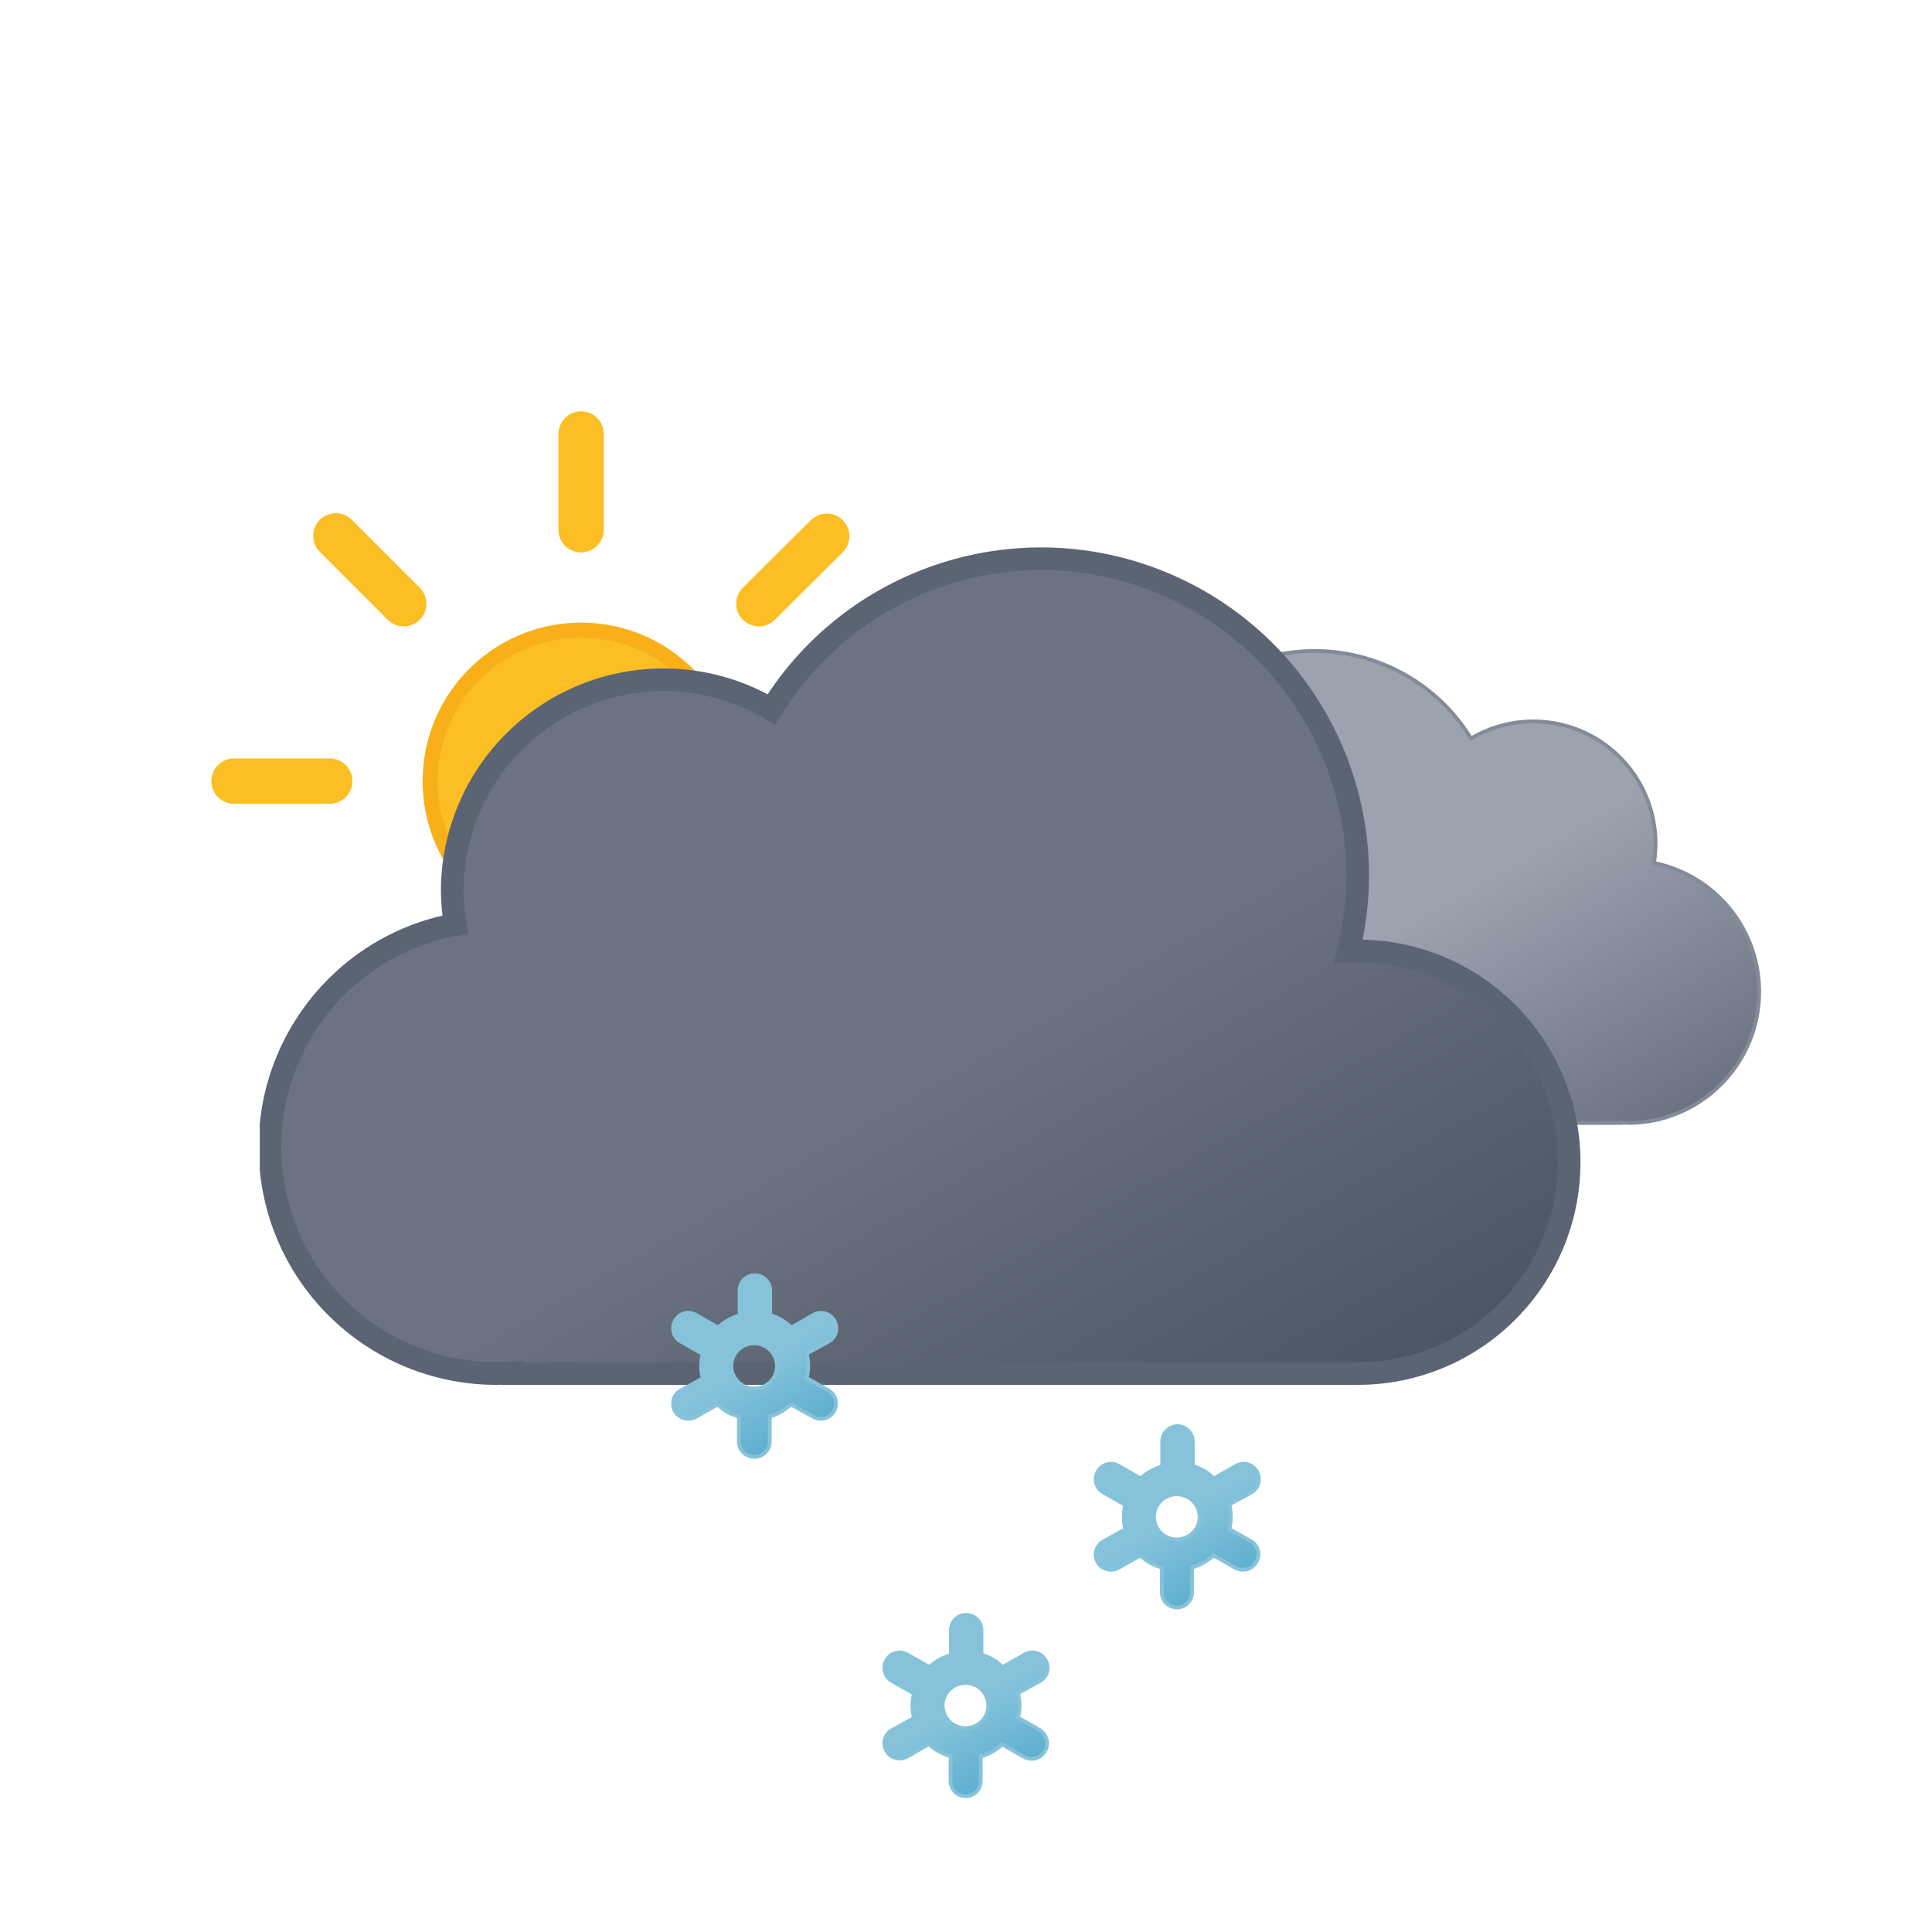
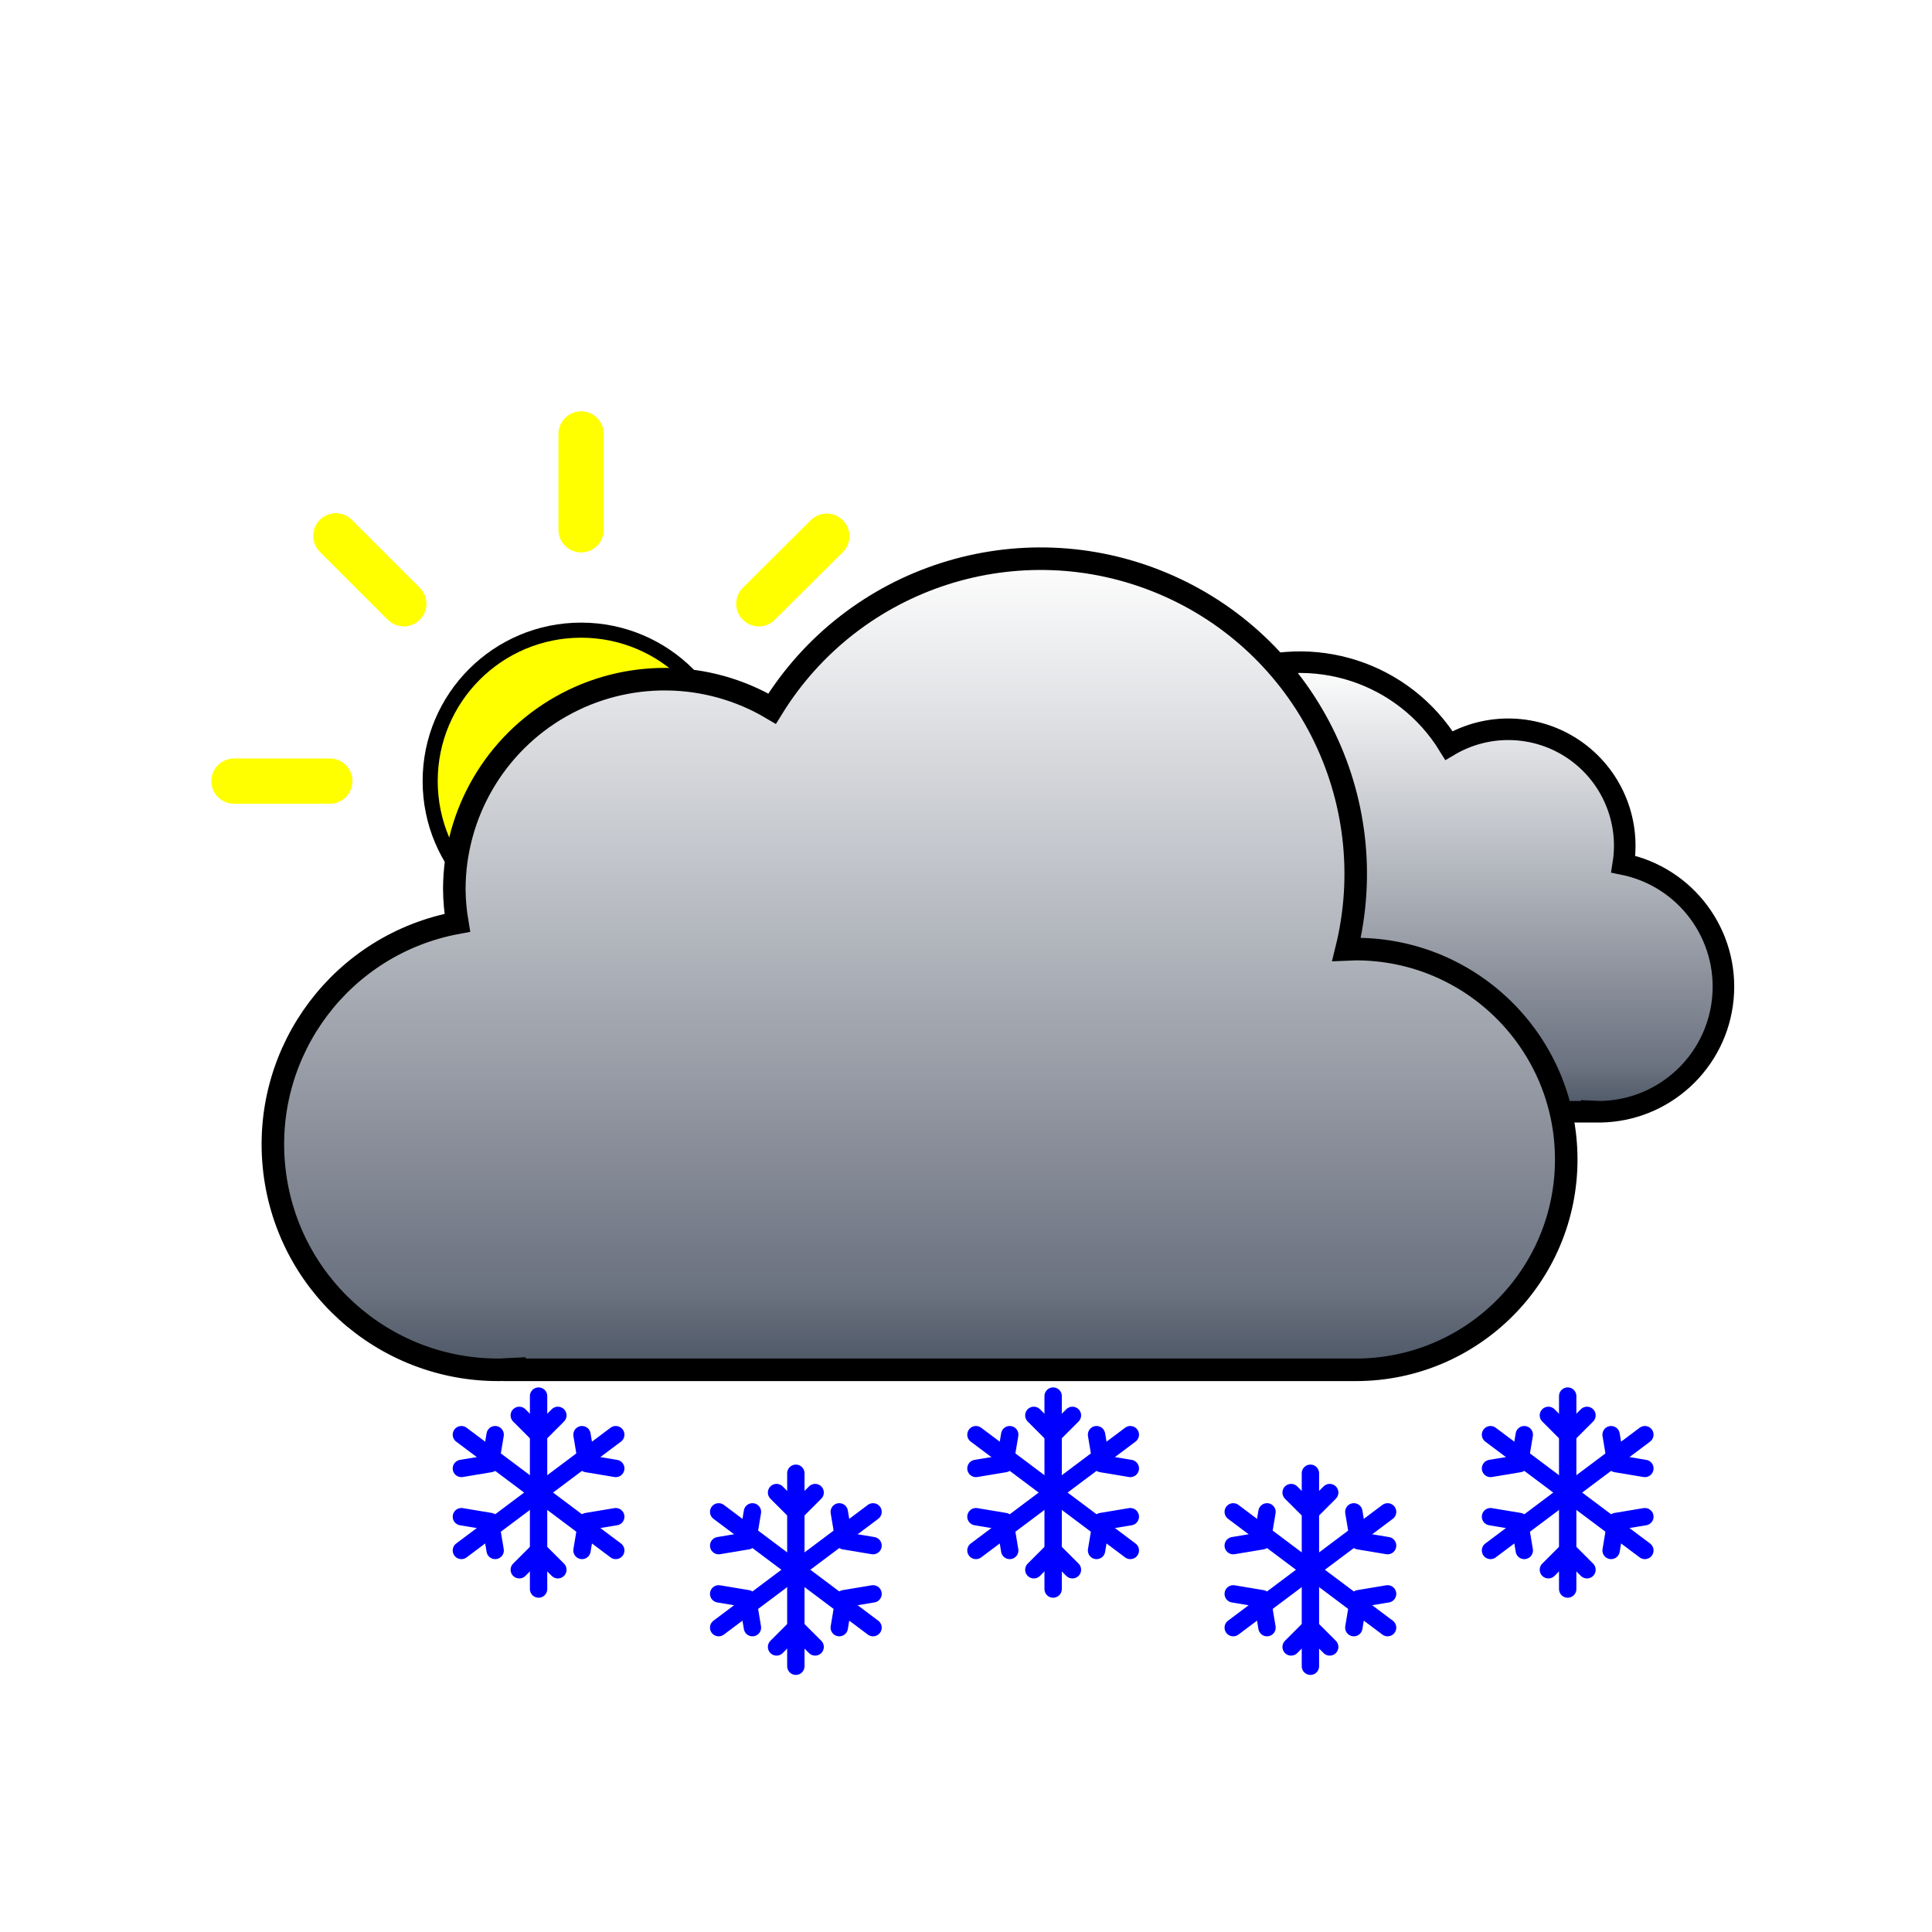
<svg xmlns="http://www.w3.org/2000/svg" xmlns:xlink="http://www.w3.org/1999/xlink" viewBox="0 0 512 512">
  <defs>
-     <linearGradient id="a" x1="52.7" x2="133.4" y1="9.6" y2="149.3" gradientUnits="userSpaceOnUse">
-       <stop offset="0" stop-color="#9ca3af" />
-       <stop offset=".5" stop-color="#9ca3af" />
-       <stop offset="1" stop-color="#6b7280" />
-     </linearGradient>
-     <linearGradient id="b" x1="99.5" x2="232.6" y1="30.7" y2="261.4" gradientUnits="userSpaceOnUse">
-       <stop offset="0" stop-color="#6b7280" />
-       <stop offset=".5" stop-color="#6b7280" />
+     <linearGradient id="cloudGradient" x1="0" y1="0" x2="0" y2="1" gradientUnits="objectBoundingBox">
+       <stop offset="0" stop-color="white" />
+       <stop offset=".9" stop-color="#6b7280" />
      <stop offset="1" stop-color="#4b5563" />
    </linearGradient>
-     <linearGradient id="c" x1="11.4" x2="32.8" y1="5.9" y2="43.1" gradientUnits="userSpaceOnUse">
-       <stop offset="0" stop-color="#86c3db" />
-       <stop offset=".5" stop-color="#86c3db" />
-       <stop offset="1" stop-color="#5eafcf" />
-     </linearGradient>
-     <linearGradient xlink:href="#c" id="d" x1="67.4" x2="88.8" y1="95.9" y2="133.1" />
-     <linearGradient xlink:href="#c" id="e" x1="123.4" x2="144.8" y1="45.9" y2="83.1" />
-     <linearGradient id="f" x1="78" x2="118" y1="63.4" y2="132.7" gradientUnits="userSpaceOnUse">
-       <stop offset="0" stop-color="#fbbf24" />
-       <stop offset=".5" stop-color="#fbbf24" />
-       <stop offset="1" stop-color="#f59e0b" />
-     </linearGradient>
    <symbol id="h" viewBox="0 0 196 196">
-       <circle cx="98" cy="98" r="40" fill="url(#f)" stroke="#f8af18" stroke-miterlimit="10" stroke-width="4" />
-       <path fill="none" stroke="#fbbf24" stroke-linecap="round" stroke-miterlimit="10" stroke-width="12" d="M98 31.4V6m0 184v-25.4M145.1 51l18-17.9M33 163l18-17.9M51 51 33 33m130.1 130.1-18-18M6 98h25.4M190 98h-25.4" />
+       <circle cx="98" cy="98" r="40" fill="yellow" stroke="black" stroke-miterlimit="10" stroke-width="4" />
+       <path fill="none" stroke="yellow" stroke-linecap="round" stroke-miterlimit="10" stroke-width="12" d="M98 31.4V6m0 184v-25.4M145.1 51l18-17.9M33 163l18-17.9M51 51 33 33m130.1 130.1-18-18M6 98h25.4M190 98h-25.4" />
    </symbol>
-     <symbol id="j" viewBox="0 0 200.3 126.1">
-       <path fill="url(#a)" stroke="#848b98" stroke-miterlimit="10" d="M.5 93.2a32.4 32.4 0 0032.4 32.4h129.8v-.1l2.3.1a34.8 34.8 0 006.5-68.9 32.4 32.4 0 00-48.5-33 48.6 48.6 0 00-88.6 37.1h-1.5A32.4 32.4 0 00.5 93.1Z" />
+     <symbol id="j" viewBox="0 0 210.3 126.1">
+       <path fill="url(#cloudGradient)" stroke="black" stroke-miterlimit="10" stroke-width="6" d="M.5 93.2a32.4 32.4 0 0032.4 32.4h129.8v-.1l2.3.1a34.8 34.8 0 006.5-68.9 32.4 32.4 0 00-48.5-33 48.6 48.6 0 00-88.6 37.1h-1.5A32.4 32.4 0 00.5 93.1Z" />
    </symbol>
-     <symbol id="k" viewBox="0 0 350 222">
-       <path fill="url(#b)" stroke="#5b6472" stroke-miterlimit="10" stroke-width="6" d="m291 107-2.5.1A83.9 83.9 0 00135.6 43 56 56 0 0051 91a56.6 56.6 0 00.8 9A60 60 0 0063 219l4-.2v.2h224a56 56 0 000-112Z" />
+     <symbol id="k" viewBox="0 0 350 223">
+       <path fill="url(#cloudGradient)" stroke="black" stroke-miterlimit="10" stroke-width="6" d="m291 107-2.5.1A83.9 83.9 0 00135.6 43 56 56 0 0051 91a56.6 56.6 0 00.8 9A60 60 0 0063 219l4-.2v.2h224a56 56 0 000-112Z" />
    </symbol>
    <symbol id="i" viewBox="0 0 398 222">
      <use xlink:href="#j" width="200.3" height="126.1" transform="translate(198 27)" />
      <use xlink:href="#k" width="350" height="222" />
    </symbol>
    <symbol id="g" viewBox="0 0 410.8 258">
      <use xlink:href="#h" width="196" height="196" />
      <use xlink:href="#i" width="398" height="222" transform="translate(12.84 36)" />
    </symbol>
-     <symbol id="l" viewBox="0 0 156.2 139">
-       <path fill="url(#c)" stroke="#86c3db" stroke-miterlimit="10" d="m41.7 31-5.8-3.3a13.7 13.7 0 000-6.5l5.8-3.2a4 4 0 001.5-5.5 4 4 0 00-5.6-1.5l-5.8 3.3a13.6 13.6 0 00-2.6-2 13.8 13.8 0 00-3-1.3V4.5a4 4 0 00-8.1 0v6.6a14.3 14.3 0 00-5.7 3.2L6.6 11A4 4 0 001 12.5 4 4 0 002.5 18l5.8 3.3a13.7 13.7 0 000 6.5L2.5 31A4 4 0 001 36.5a4 4 0 003.5 2 4 4 0 002-.5l5.8-3.3a13.6 13.6 0 002.6 2 13.8 13.8 0 003 1.2v6.6a4 4 0 008.2 0v-6.6a14.2 14.2 0 005.6-3.2l6 3.3a4 4 0 002 .5 4 4 0 003.4-2 4 4 0 00-1.4-5.5ZM19 29.7a6 6 0 01-2.3-8.2 6.1 6.1 0 015.3-3 6.2 6.2 0 013 .8 6 6 0 012.2 8.2 6.1 6.1 0 01-8.2 2.2Z" />
-       <path fill="url(#d)" stroke="#86c3db" stroke-miterlimit="10" d="m97.7 121-5.8-3.3a13.7 13.7 0 000-6.5l5.8-3.2a4 4 0 001.5-5.5 4 4 0 00-5.6-1.5l-5.8 3.3a13.6 13.6 0 00-2.6-2 13.8 13.8 0 00-3-1.3v-6.5a4 4 0 00-8.1 0v6.6a14.3 14.3 0 00-5.7 3.2l-5.8-3.3a4 4 0 00-5.6 1.5 4 4 0 001.5 5.5l5.8 3.3a13.7 13.7 0 000 6.5l-5.8 3.2a4 4 0 00-1.5 5.5 4 4 0 003.5 2 4 4 0 002-.5l5.8-3.3a13.6 13.6 0 002.7 2 13.8 13.8 0 003 1.2v6.6a4 4 0 008 0V128a14.2 14.2 0 005.7-3.2l5.8 3.3a4 4 0 002 .5 4 4 0 003.5-2 4 4 0 00-1.3-5.5ZM75 119.7a6 6 0 01-2.3-8.2 6.1 6.1 0 015.3-3 6.2 6.2 0 013 .8 6 6 0 012.2 8.2 6.1 6.1 0 01-8.2 2.2Z" />
-       <path fill="url(#e)" stroke="#86c3db" stroke-miterlimit="10" d="m153.7 71-5.8-3.3a13.7 13.7 0 000-6.5l5.8-3.2a4 4 0 001.5-5.5 4 4 0 00-5.6-1.5l-5.8 3.3a13.6 13.6 0 00-2.6-2 13.8 13.8 0 00-3-1.3v-6.5a4 4 0 00-8.1 0v6.6a14.3 14.3 0 00-5.7 3.2l-5.8-3.3a4 4 0 00-5.6 1.5 4 4 0 001.5 5.5l5.8 3.3a13.7 13.7 0 000 6.5l-5.8 3.2a4 4 0 00-1.5 5.5 4 4 0 003.5 2 4 4 0 002-.5l5.8-3.3a13.6 13.6 0 002.7 2 13.8 13.8 0 003 1.2v6.6a4 4 0 008 0v-6.6a14.2 14.2 0 005.7-3.2l5.8 3.3a4 4 0 002 .5 4 4 0 003.5-2 4 4 0 00-1.3-5.5ZM131 69.7a6 6 0 01-2.3-8.2 6.1 6.1 0 015.3-3 6.2 6.2 0 013 .8 6 6 0 012.2 8.2 6.1 6.1 0 01-8.2 2.2Z" />
+     <symbol id="snowflake" viewBox="0 0 24 24">
+       <path stroke="blue" stroke-width="1.8" stroke-linecap="round" stroke-linejoin="round" d="M12 2v20" />
+       <path stroke="blue" stroke-width="1.8" stroke-linecap="round" stroke-linejoin="round" d="M4 6l16 12" />
+       <path stroke="blue" stroke-width="1.8" stroke-linecap="round" stroke-linejoin="round" d="M20 6L4 18" />
+       <path stroke="blue" stroke-width="1.8" stroke-linecap="round" stroke-linejoin="round" d="M12 6l-2-2M12 6l2-2" />
+       <path stroke="blue" stroke-width="1.8" stroke-linecap="round" stroke-linejoin="round" d="M12 18l-2 2M12 18l2 2" />
+       <path stroke="blue" stroke-width="1.8" stroke-linecap="round" stroke-linejoin="round" d="M7 9l-3 .5M7 9l.5-3" />
+       <path stroke="blue" stroke-width="1.8" stroke-linecap="round" stroke-linejoin="round" d="M17 15l3-.5M17 15l-.5 3" />
+       <path stroke="blue" stroke-width="1.8" stroke-linecap="round" stroke-linejoin="round" d="M17 9l3 .5M17 9l-.5-3" />
+       <path stroke="blue" stroke-width="1.8" stroke-linecap="round" stroke-linejoin="round" d="M7 15l-3-.5M7 15l.5 3" />
+     </symbol>
+     <symbol id="l" viewBox="0 0 129 110">
+       <use xlink:href="#snowflake" width="45" height="45" transform="translate(-55 45)" />
+       <use xlink:href="#snowflake" width="45" height="45" transform="translate(-5 60)" />
+       <use xlink:href="#snowflake" width="45" height="45" transform="translate(45 45)" />
+       <use xlink:href="#snowflake" width="45" height="45" transform="translate(95 60)" />
+       <use xlink:href="#snowflake" width="45" height="45" transform="translate(145 45)" />
    </symbol>
  </defs>
  <use xlink:href="#g" width="410.8" height="258" transform="translate(56 109)" />
-   <use xlink:href="#l" width="156.2" height="139" transform="translate(177.9 337.5)" />
+   <use xlink:href="#l" width="330" height="150" transform="translate(110 303.5)" />
</svg>
